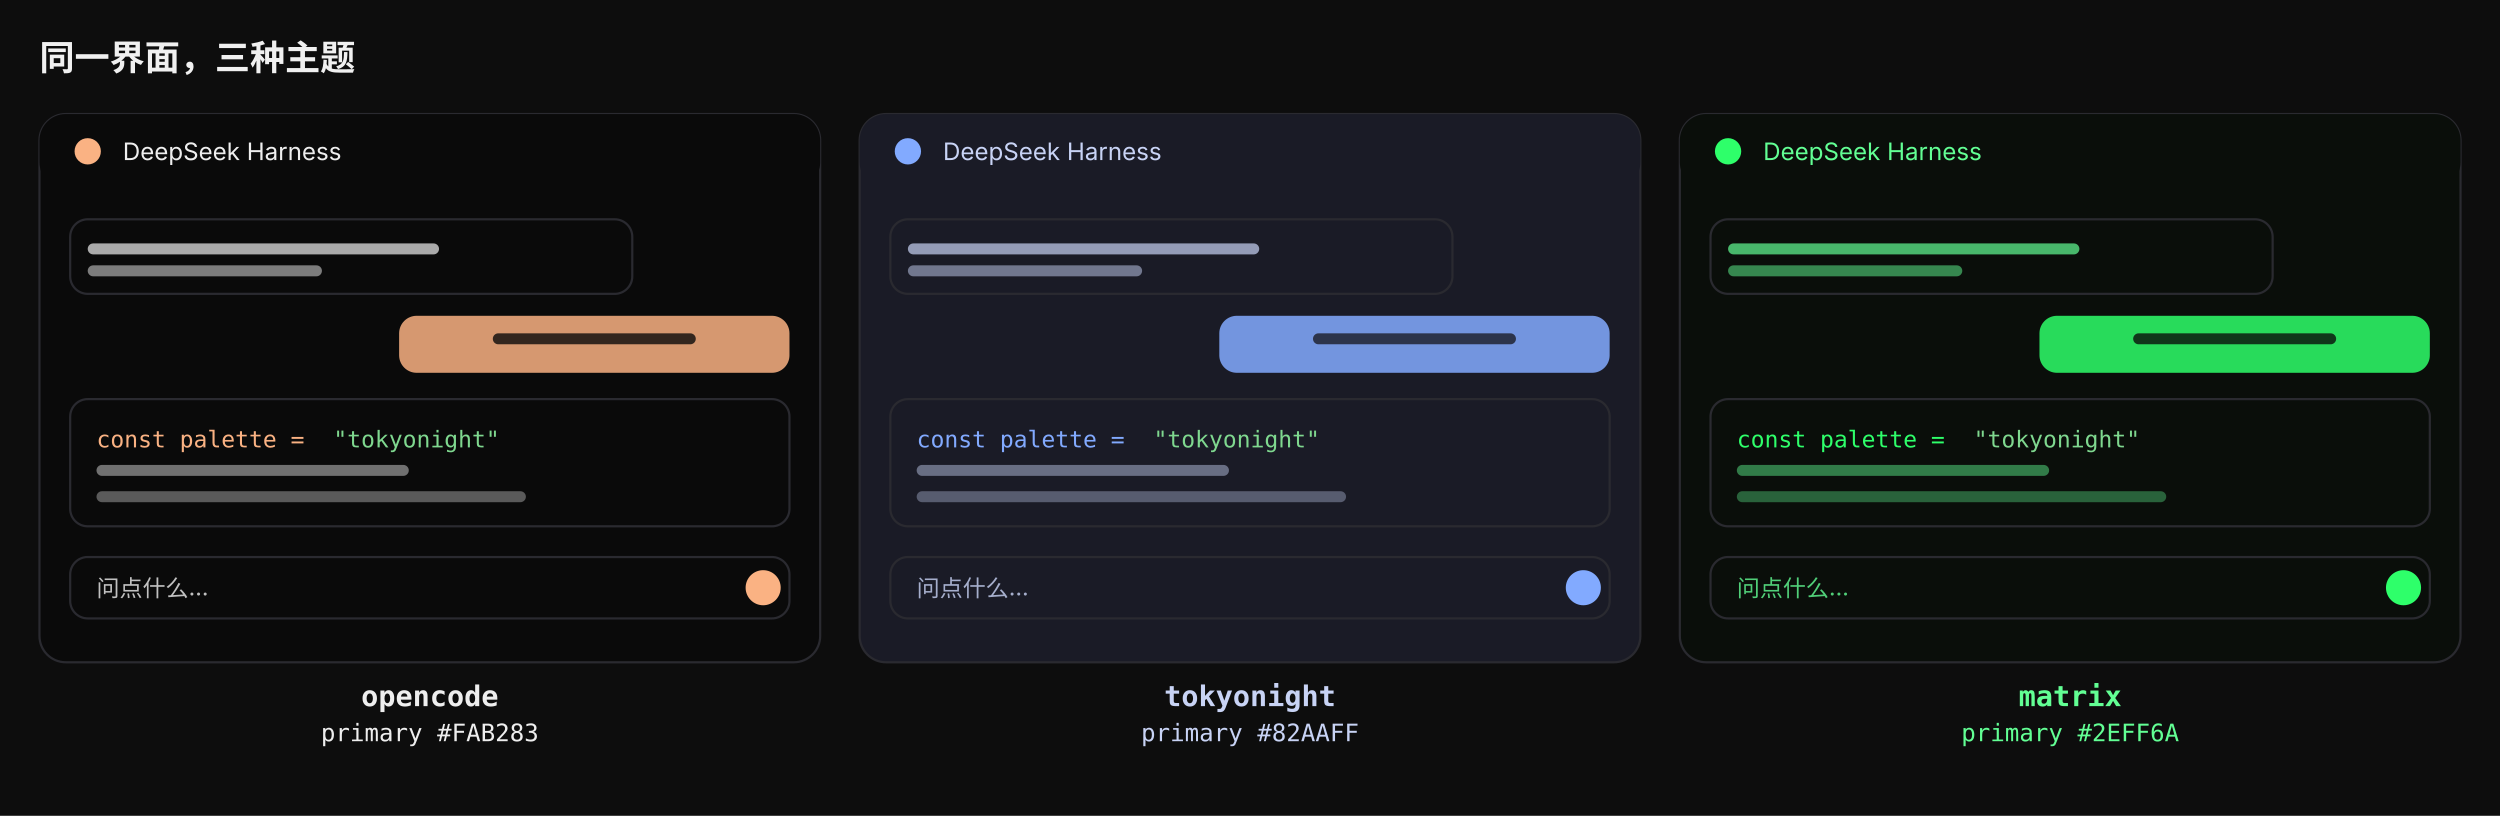
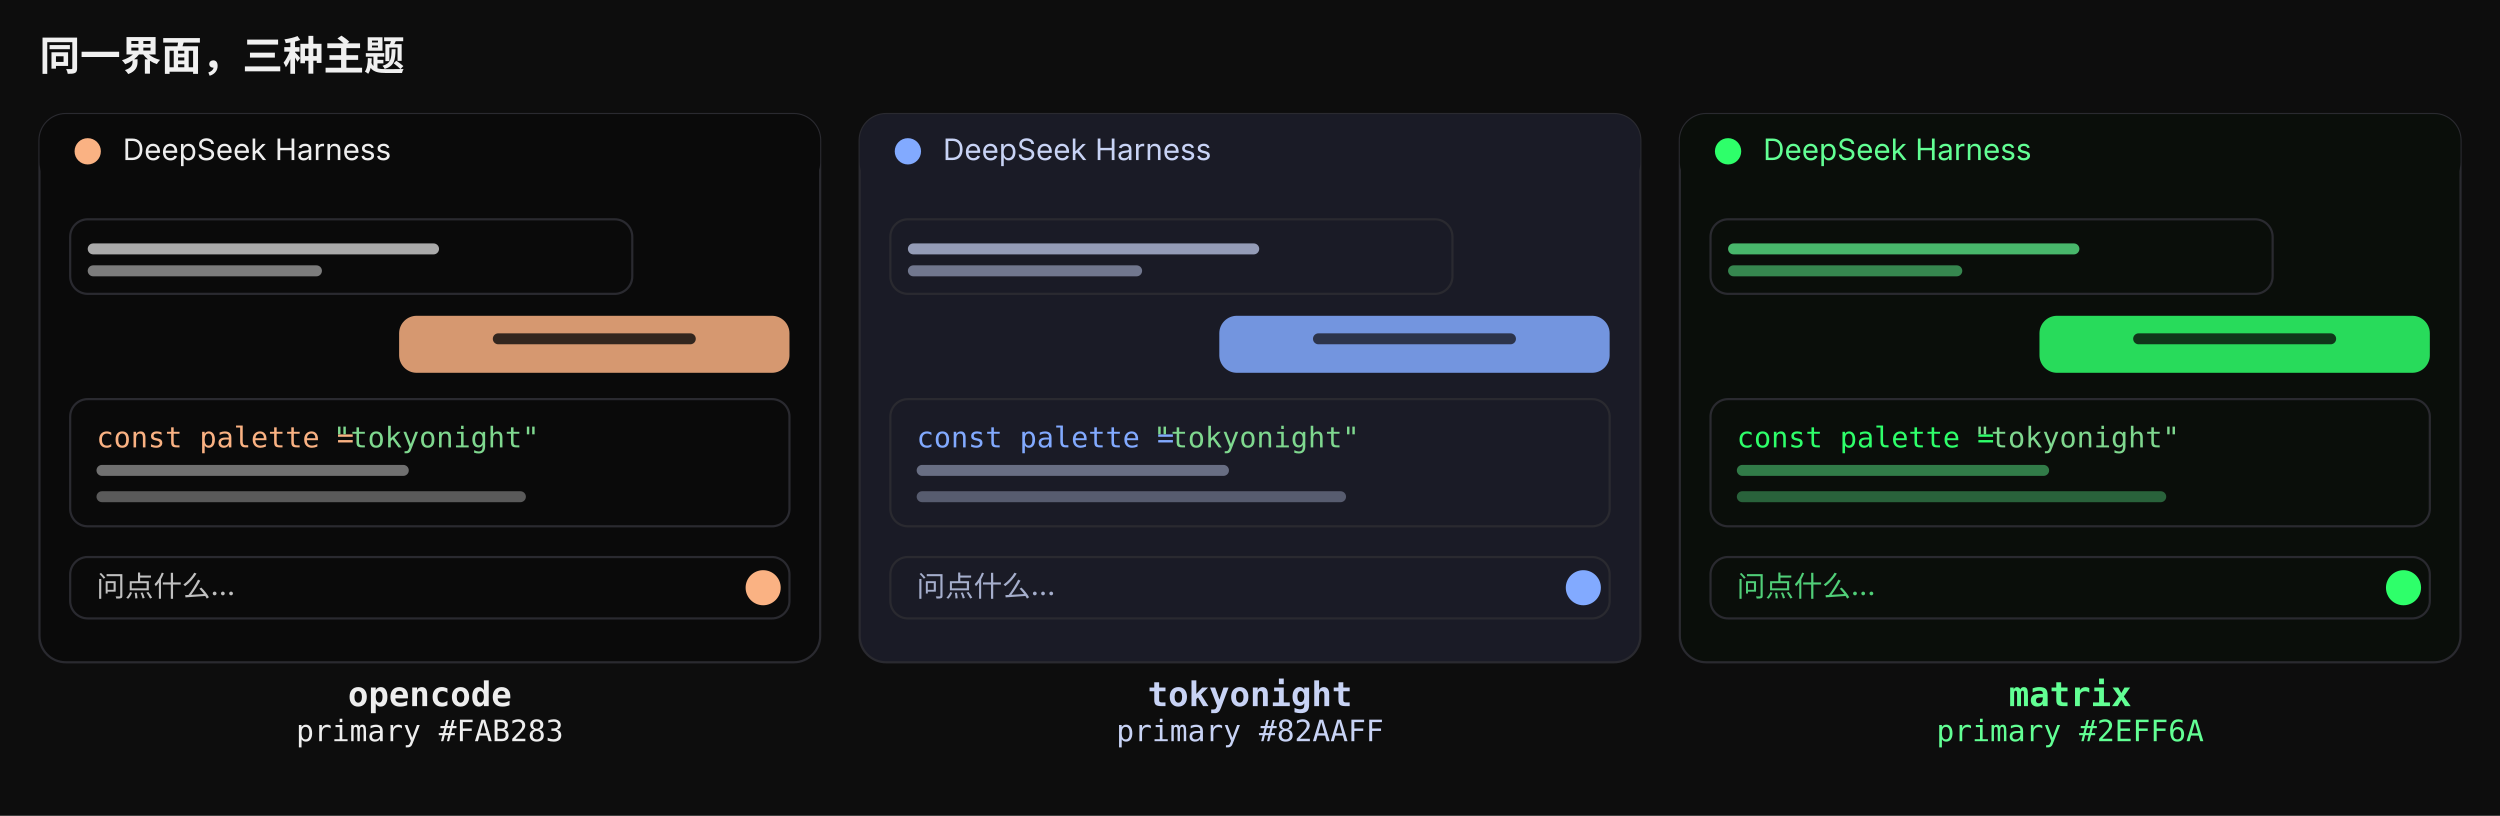
<svg xmlns="http://www.w3.org/2000/svg" width="1140" height="372" viewBox="0 0 1140 372">
  <rect width="100%" height="100%" fill="#0d0d0d" />
-   <text x="18" y="32" font-family="-apple-system,Segoe UI,Microsoft YaHei,PingFang SC,sans-serif" font-size="16" font-weight="700" fill="#f0f0f0">同一界面，三种主题</text>
+   <text x="18" y="32" font-family="-apple-system,Segoe UI,Microsoft YaHei,PingFang SC,sans-serif" font-size="18.5" font-weight="700" fill="#f0f0f0">同一界面，三种主题</text>
  <g>
    <rect x="18" y="52" width="356" height="250" rx="12" fill="#0A0A0A" stroke="#2a2a30" />
    <rect x="18" y="52" width="356" height="34" rx="12" fill="#0A0A0A" />
    <circle cx="40" cy="69" r="6" fill="#FAB283" />
-     <text x="56" y="73" font-family="-apple-system,Segoe UI,Microsoft YaHei,PingFang SC,sans-serif" font-size="11" fill="#EEEEEE">DeepSeek Harness</text>
+     <text x="56" y="73" font-family="-apple-system,Segoe UI,Microsoft YaHei,PingFang SC,sans-serif" font-size="13.5" fill="#EEEEEE">DeepSeek Harness</text>
    <rect x="32" y="100" width="256.32" height="34" rx="8" fill="#0A0A0A" stroke="#2a2a30" />
    <rect x="40" y="111" width="160.2" height="5" rx="2.5" fill="#EEEEEE" opacity="0.7" />
    <rect x="40" y="121" width="106.8" height="5" rx="2.5" fill="#EEEEEE" opacity="0.5" />
    <rect x="182" y="144" width="178" height="26" rx="8" fill="#FAB283" opacity="0.85" />
    <rect x="224.72" y="152" width="92.56" height="5" rx="2.5" fill="#0A0A0A" opacity="0.8" />
    <rect x="32" y="182" width="328" height="58" rx="8" fill="#0A0A0A" stroke="#2a2a30" />
-     <text x="44" y="204" font-family="ui-monospace,SFMono-Regular,Menlo,Consolas,monospace" font-size="10.5" fill="#FAB283">const palette =</text>
-     <text x="152" y="204" font-family="ui-monospace,SFMono-Regular,Menlo,Consolas,monospace" font-size="10.5" fill="#7fd88f">"tokyonight"</text>
+     <text x="44" y="204" font-family="ui-monospace,SFMono-Regular,Menlo,Consolas,monospace" font-size="13" fill="#FAB283">const palette =</text>
+     <text x="152" y="204" font-family="ui-monospace,SFMono-Regular,Menlo,Consolas,monospace" font-size="13" fill="#7fd88f">"tokyonight"</text>
    <rect x="44" y="212" width="142.4" height="5" rx="2.5" fill="#EEEEEE" opacity="0.45" />
    <rect x="44" y="224" width="195.8" height="5" rx="2.5" fill="#EEEEEE" opacity="0.35" />
    <rect x="32" y="254" width="328" height="28" rx="8" fill="#0A0A0A" stroke="#2a2a30" />
-     <text x="44" y="272" font-family="-apple-system,Segoe UI,Microsoft YaHei,PingFang SC,sans-serif" font-size="10.5" fill="#EEEEEE" opacity="0.8">问点什么…</text>
+     <text x="44" y="272" font-family="-apple-system,Segoe UI,Microsoft YaHei,PingFang SC,sans-serif" font-size="13" fill="#EEEEEE" opacity="0.8">问点什么…</text>
    <circle cx="348" cy="268" r="8" fill="#FAB283" />
-     <text x="196" y="322" text-anchor="middle" font-family="ui-monospace,SFMono-Regular,Menlo,Consolas,monospace" font-size="13" font-weight="600" fill="#EEEEEE">opencode</text>
-     <text x="196" y="338" text-anchor="middle" font-family="ui-monospace,SFMono-Regular,Menlo,Consolas,monospace" font-size="11" fill="#EEEEEE">primary #FAB283</text>
+     <text x="196" y="322" text-anchor="middle" font-family="ui-monospace,SFMono-Regular,Menlo,Consolas,monospace" font-size="15.5" font-weight="600" fill="#EEEEEE">opencode</text>
+     <text x="196" y="338" text-anchor="middle" font-family="ui-monospace,SFMono-Regular,Menlo,Consolas,monospace" font-size="13.5" fill="#EEEEEE">primary #FAB283</text>
  </g>
  <g>
    <rect x="392" y="52" width="356" height="250" rx="12" fill="#1A1B26" stroke="#2a2a30" />
    <rect x="392" y="52" width="356" height="34" rx="12" fill="#1A1B26" />
    <circle cx="414" cy="69" r="6" fill="#82AAFF" />
-     <text x="430" y="73" font-family="-apple-system,Segoe UI,Microsoft YaHei,PingFang SC,sans-serif" font-size="11" fill="#C8D3F5">DeepSeek Harness</text>
+     <text x="430" y="73" font-family="-apple-system,Segoe UI,Microsoft YaHei,PingFang SC,sans-serif" font-size="13.5" fill="#C8D3F5">DeepSeek Harness</text>
    <rect x="406" y="100" width="256.32" height="34" rx="8" fill="#1A1B26" stroke="#2a2a30" />
    <rect x="414" y="111" width="160.2" height="5" rx="2.5" fill="#C8D3F5" opacity="0.7" />
    <rect x="414" y="121" width="106.8" height="5" rx="2.5" fill="#C8D3F5" opacity="0.5" />
    <rect x="556" y="144" width="178" height="26" rx="8" fill="#82AAFF" opacity="0.85" />
    <rect x="598.72" y="152" width="92.56" height="5" rx="2.5" fill="#1A1B26" opacity="0.8" />
    <rect x="406" y="182" width="328" height="58" rx="8" fill="#1A1B26" stroke="#2a2a30" />
-     <text x="418" y="204" font-family="ui-monospace,SFMono-Regular,Menlo,Consolas,monospace" font-size="10.5" fill="#82AAFF">const palette =</text>
-     <text x="526" y="204" font-family="ui-monospace,SFMono-Regular,Menlo,Consolas,monospace" font-size="10.5" fill="#7fd88f">"tokyonight"</text>
+     <text x="418" y="204" font-family="ui-monospace,SFMono-Regular,Menlo,Consolas,monospace" font-size="13" fill="#82AAFF">const palette =</text>
+     <text x="526" y="204" font-family="ui-monospace,SFMono-Regular,Menlo,Consolas,monospace" font-size="13" fill="#7fd88f">"tokyonight"</text>
    <rect x="418" y="212" width="142.4" height="5" rx="2.5" fill="#C8D3F5" opacity="0.45" />
    <rect x="418" y="224" width="195.8" height="5" rx="2.5" fill="#C8D3F5" opacity="0.35" />
    <rect x="406" y="254" width="328" height="28" rx="8" fill="#1A1B26" stroke="#2a2a30" />
-     <text x="418" y="272" font-family="-apple-system,Segoe UI,Microsoft YaHei,PingFang SC,sans-serif" font-size="10.5" fill="#C8D3F5" opacity="0.8">问点什么…</text>
+     <text x="418" y="272" font-family="-apple-system,Segoe UI,Microsoft YaHei,PingFang SC,sans-serif" font-size="13" fill="#C8D3F5" opacity="0.8">问点什么…</text>
    <circle cx="722" cy="268" r="8" fill="#82AAFF" />
-     <text x="570" y="322" text-anchor="middle" font-family="ui-monospace,SFMono-Regular,Menlo,Consolas,monospace" font-size="13" font-weight="600" fill="#C8D3F5">tokyonight</text>
-     <text x="570" y="338" text-anchor="middle" font-family="ui-monospace,SFMono-Regular,Menlo,Consolas,monospace" font-size="11" fill="#C8D3F5">primary #82AAFF</text>
+     <text x="570" y="322" text-anchor="middle" font-family="ui-monospace,SFMono-Regular,Menlo,Consolas,monospace" font-size="15.5" font-weight="600" fill="#C8D3F5">tokyonight</text>
+     <text x="570" y="338" text-anchor="middle" font-family="ui-monospace,SFMono-Regular,Menlo,Consolas,monospace" font-size="13.5" fill="#C8D3F5">primary #82AAFF</text>
  </g>
  <g>
    <rect x="766" y="52" width="356" height="250" rx="12" fill="#0A0E0A" stroke="#2a2a30" />
    <rect x="766" y="52" width="356" height="34" rx="12" fill="#0A0E0A" />
    <circle cx="788" cy="69" r="6" fill="#2EFF6A" />
-     <text x="804" y="73" font-family="-apple-system,Segoe UI,Microsoft YaHei,PingFang SC,sans-serif" font-size="11" fill="#62FF94">DeepSeek Harness</text>
+     <text x="804" y="73" font-family="-apple-system,Segoe UI,Microsoft YaHei,PingFang SC,sans-serif" font-size="13.5" fill="#62FF94">DeepSeek Harness</text>
    <rect x="780" y="100" width="256.32" height="34" rx="8" fill="#0A0E0A" stroke="#2a2a30" />
    <rect x="788" y="111" width="160.2" height="5" rx="2.5" fill="#62FF94" opacity="0.7" />
    <rect x="788" y="121" width="106.8" height="5" rx="2.5" fill="#62FF94" opacity="0.5" />
    <rect x="930" y="144" width="178" height="26" rx="8" fill="#2EFF6A" opacity="0.85" />
    <rect x="972.72" y="152" width="92.56" height="5" rx="2.5" fill="#0A0E0A" opacity="0.8" />
    <rect x="780" y="182" width="328" height="58" rx="8" fill="#0A0E0A" stroke="#2a2a30" />
-     <text x="792" y="204" font-family="ui-monospace,SFMono-Regular,Menlo,Consolas,monospace" font-size="10.5" fill="#2EFF6A">const palette =</text>
-     <text x="900" y="204" font-family="ui-monospace,SFMono-Regular,Menlo,Consolas,monospace" font-size="10.5" fill="#7fd88f">"tokyonight"</text>
+     <text x="792" y="204" font-family="ui-monospace,SFMono-Regular,Menlo,Consolas,monospace" font-size="13" fill="#2EFF6A">const palette =</text>
+     <text x="900" y="204" font-family="ui-monospace,SFMono-Regular,Menlo,Consolas,monospace" font-size="13" fill="#7fd88f">"tokyonight"</text>
    <rect x="792" y="212" width="142.4" height="5" rx="2.5" fill="#62FF94" opacity="0.45" />
    <rect x="792" y="224" width="195.8" height="5" rx="2.5" fill="#62FF94" opacity="0.35" />
    <rect x="780" y="254" width="328" height="28" rx="8" fill="#0A0E0A" stroke="#2a2a30" />
-     <text x="792" y="272" font-family="-apple-system,Segoe UI,Microsoft YaHei,PingFang SC,sans-serif" font-size="10.5" fill="#62FF94" opacity="0.8">问点什么…</text>
+     <text x="792" y="272" font-family="-apple-system,Segoe UI,Microsoft YaHei,PingFang SC,sans-serif" font-size="13" fill="#62FF94" opacity="0.8">问点什么…</text>
    <circle cx="1096" cy="268" r="8" fill="#2EFF6A" />
-     <text x="944" y="322" text-anchor="middle" font-family="ui-monospace,SFMono-Regular,Menlo,Consolas,monospace" font-size="13" font-weight="600" fill="#62FF94">matrix</text>
-     <text x="944" y="338" text-anchor="middle" font-family="ui-monospace,SFMono-Regular,Menlo,Consolas,monospace" font-size="11" fill="#62FF94">primary #2EFF6A</text>
+     <text x="944" y="322" text-anchor="middle" font-family="ui-monospace,SFMono-Regular,Menlo,Consolas,monospace" font-size="15.5" font-weight="600" fill="#62FF94">matrix</text>
+     <text x="944" y="338" text-anchor="middle" font-family="ui-monospace,SFMono-Regular,Menlo,Consolas,monospace" font-size="13.5" fill="#62FF94">primary #2EFF6A</text>
  </g>
</svg>
